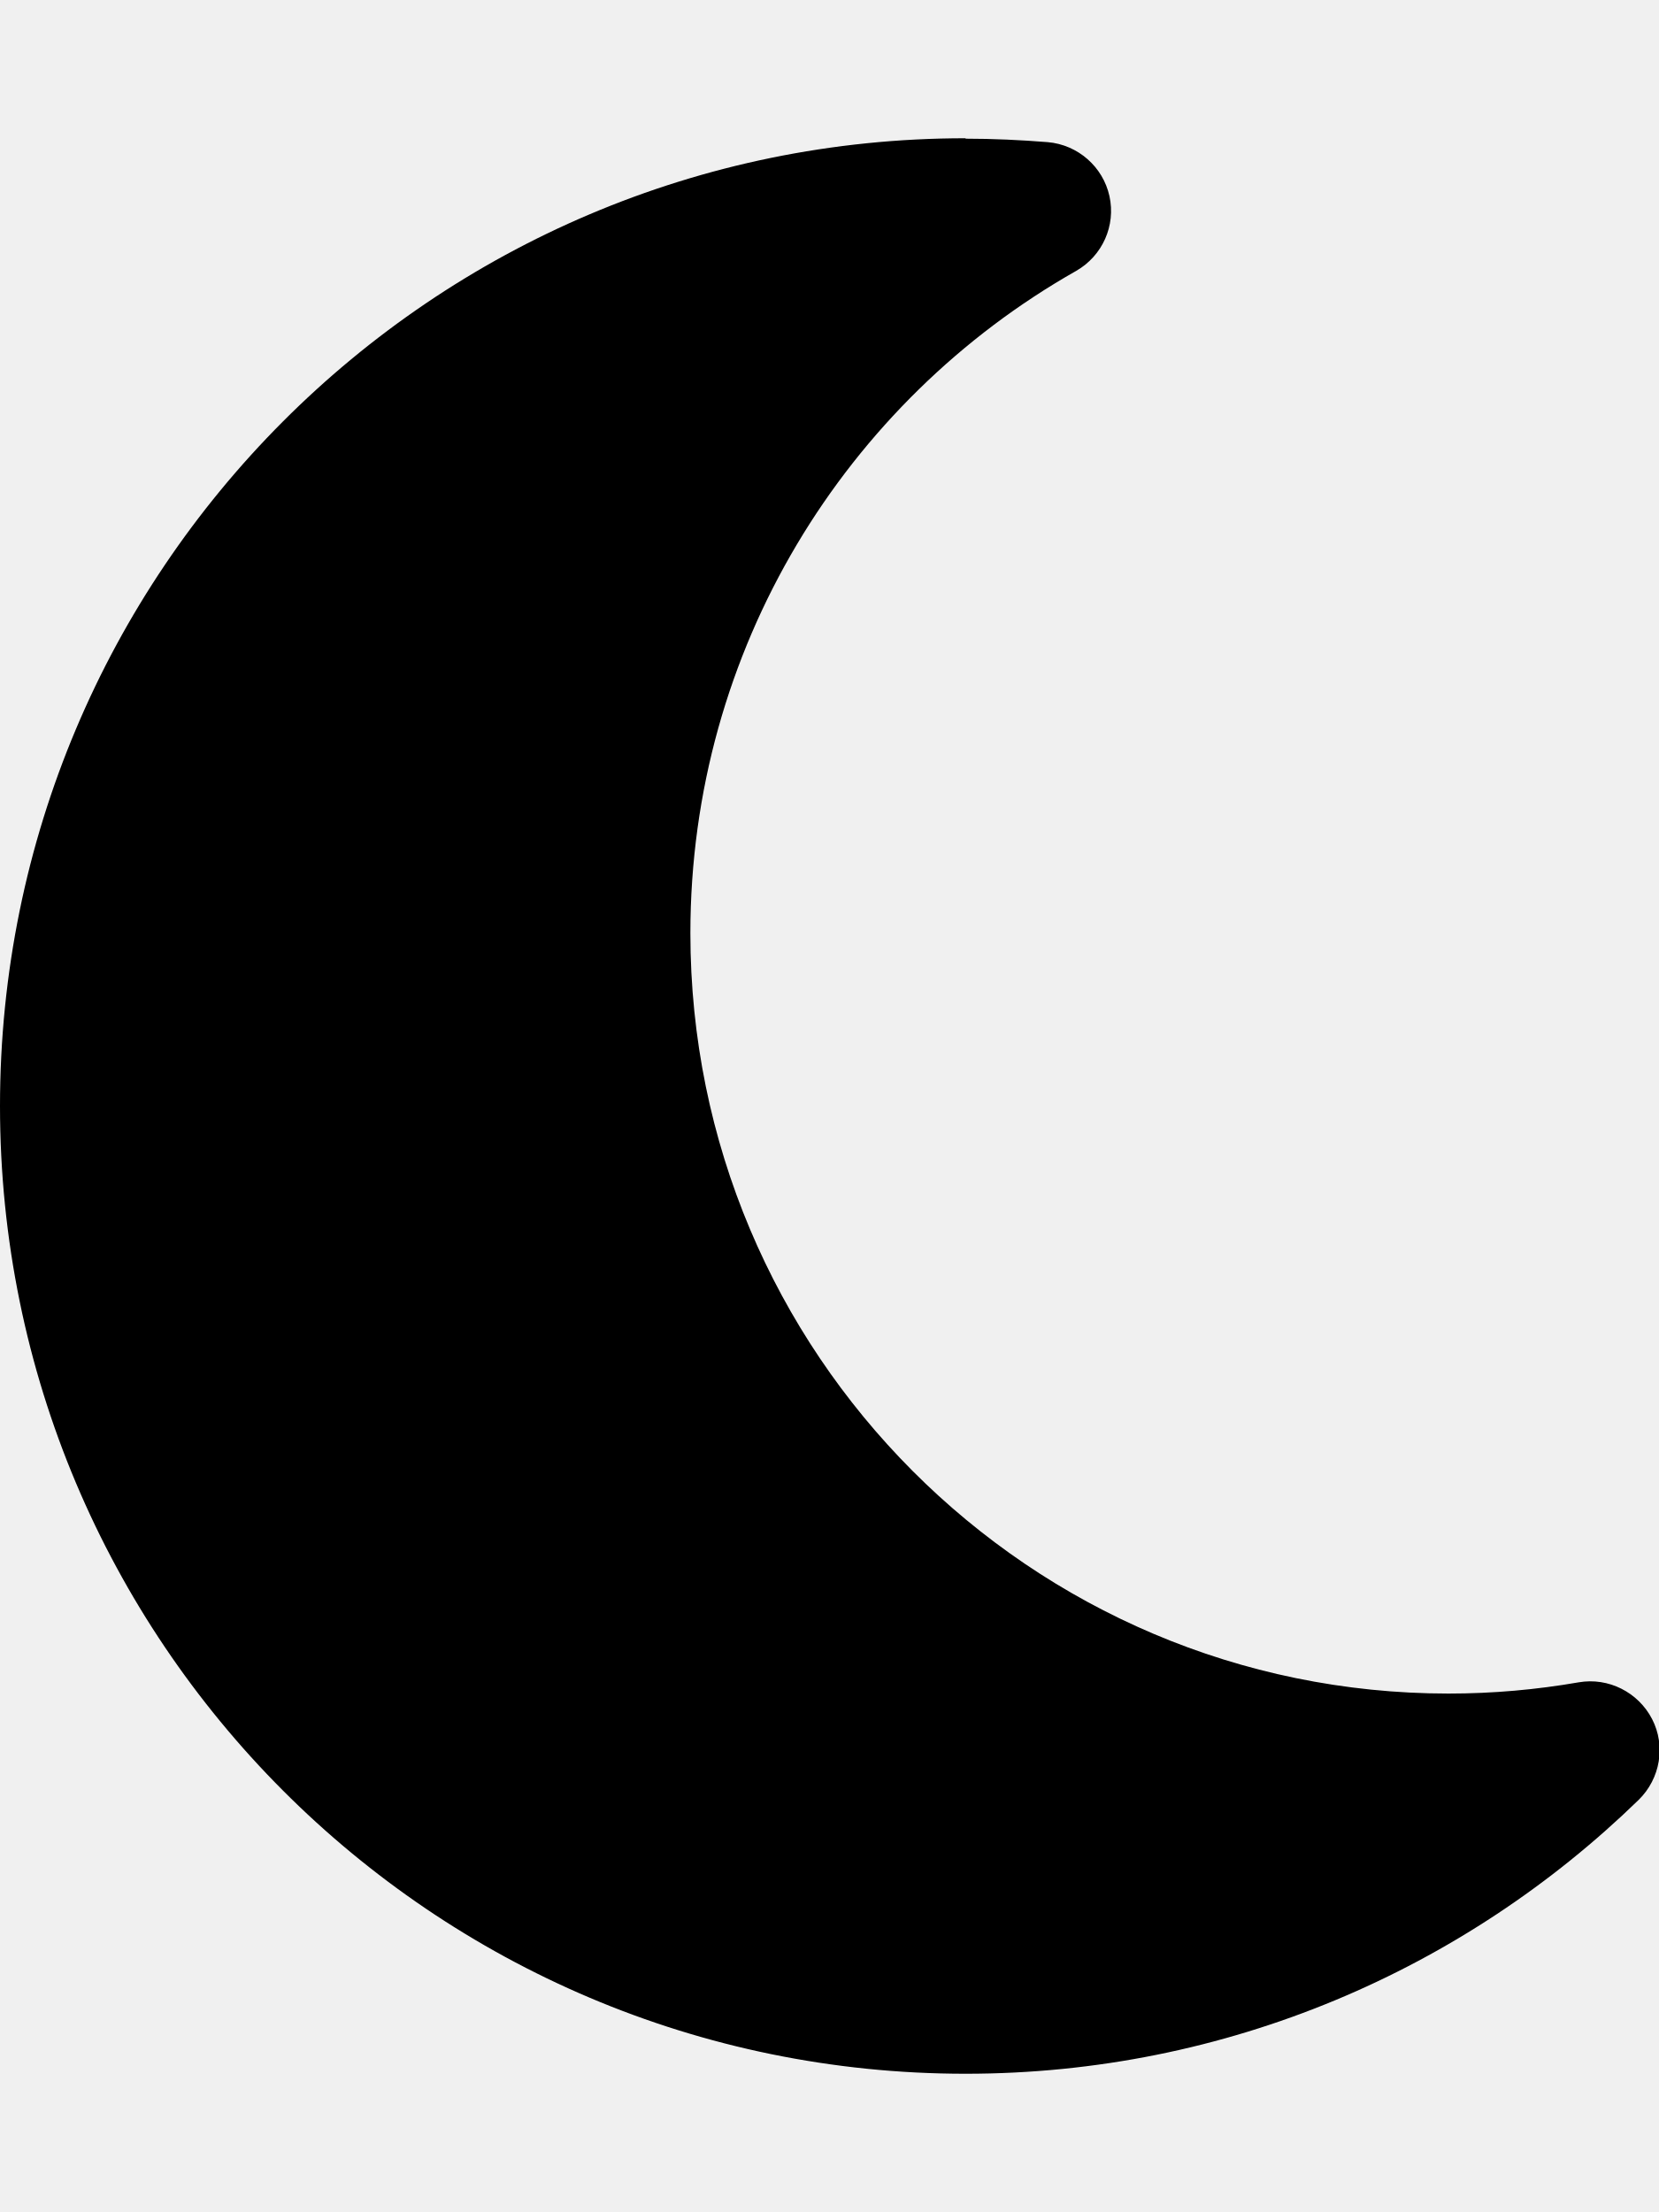
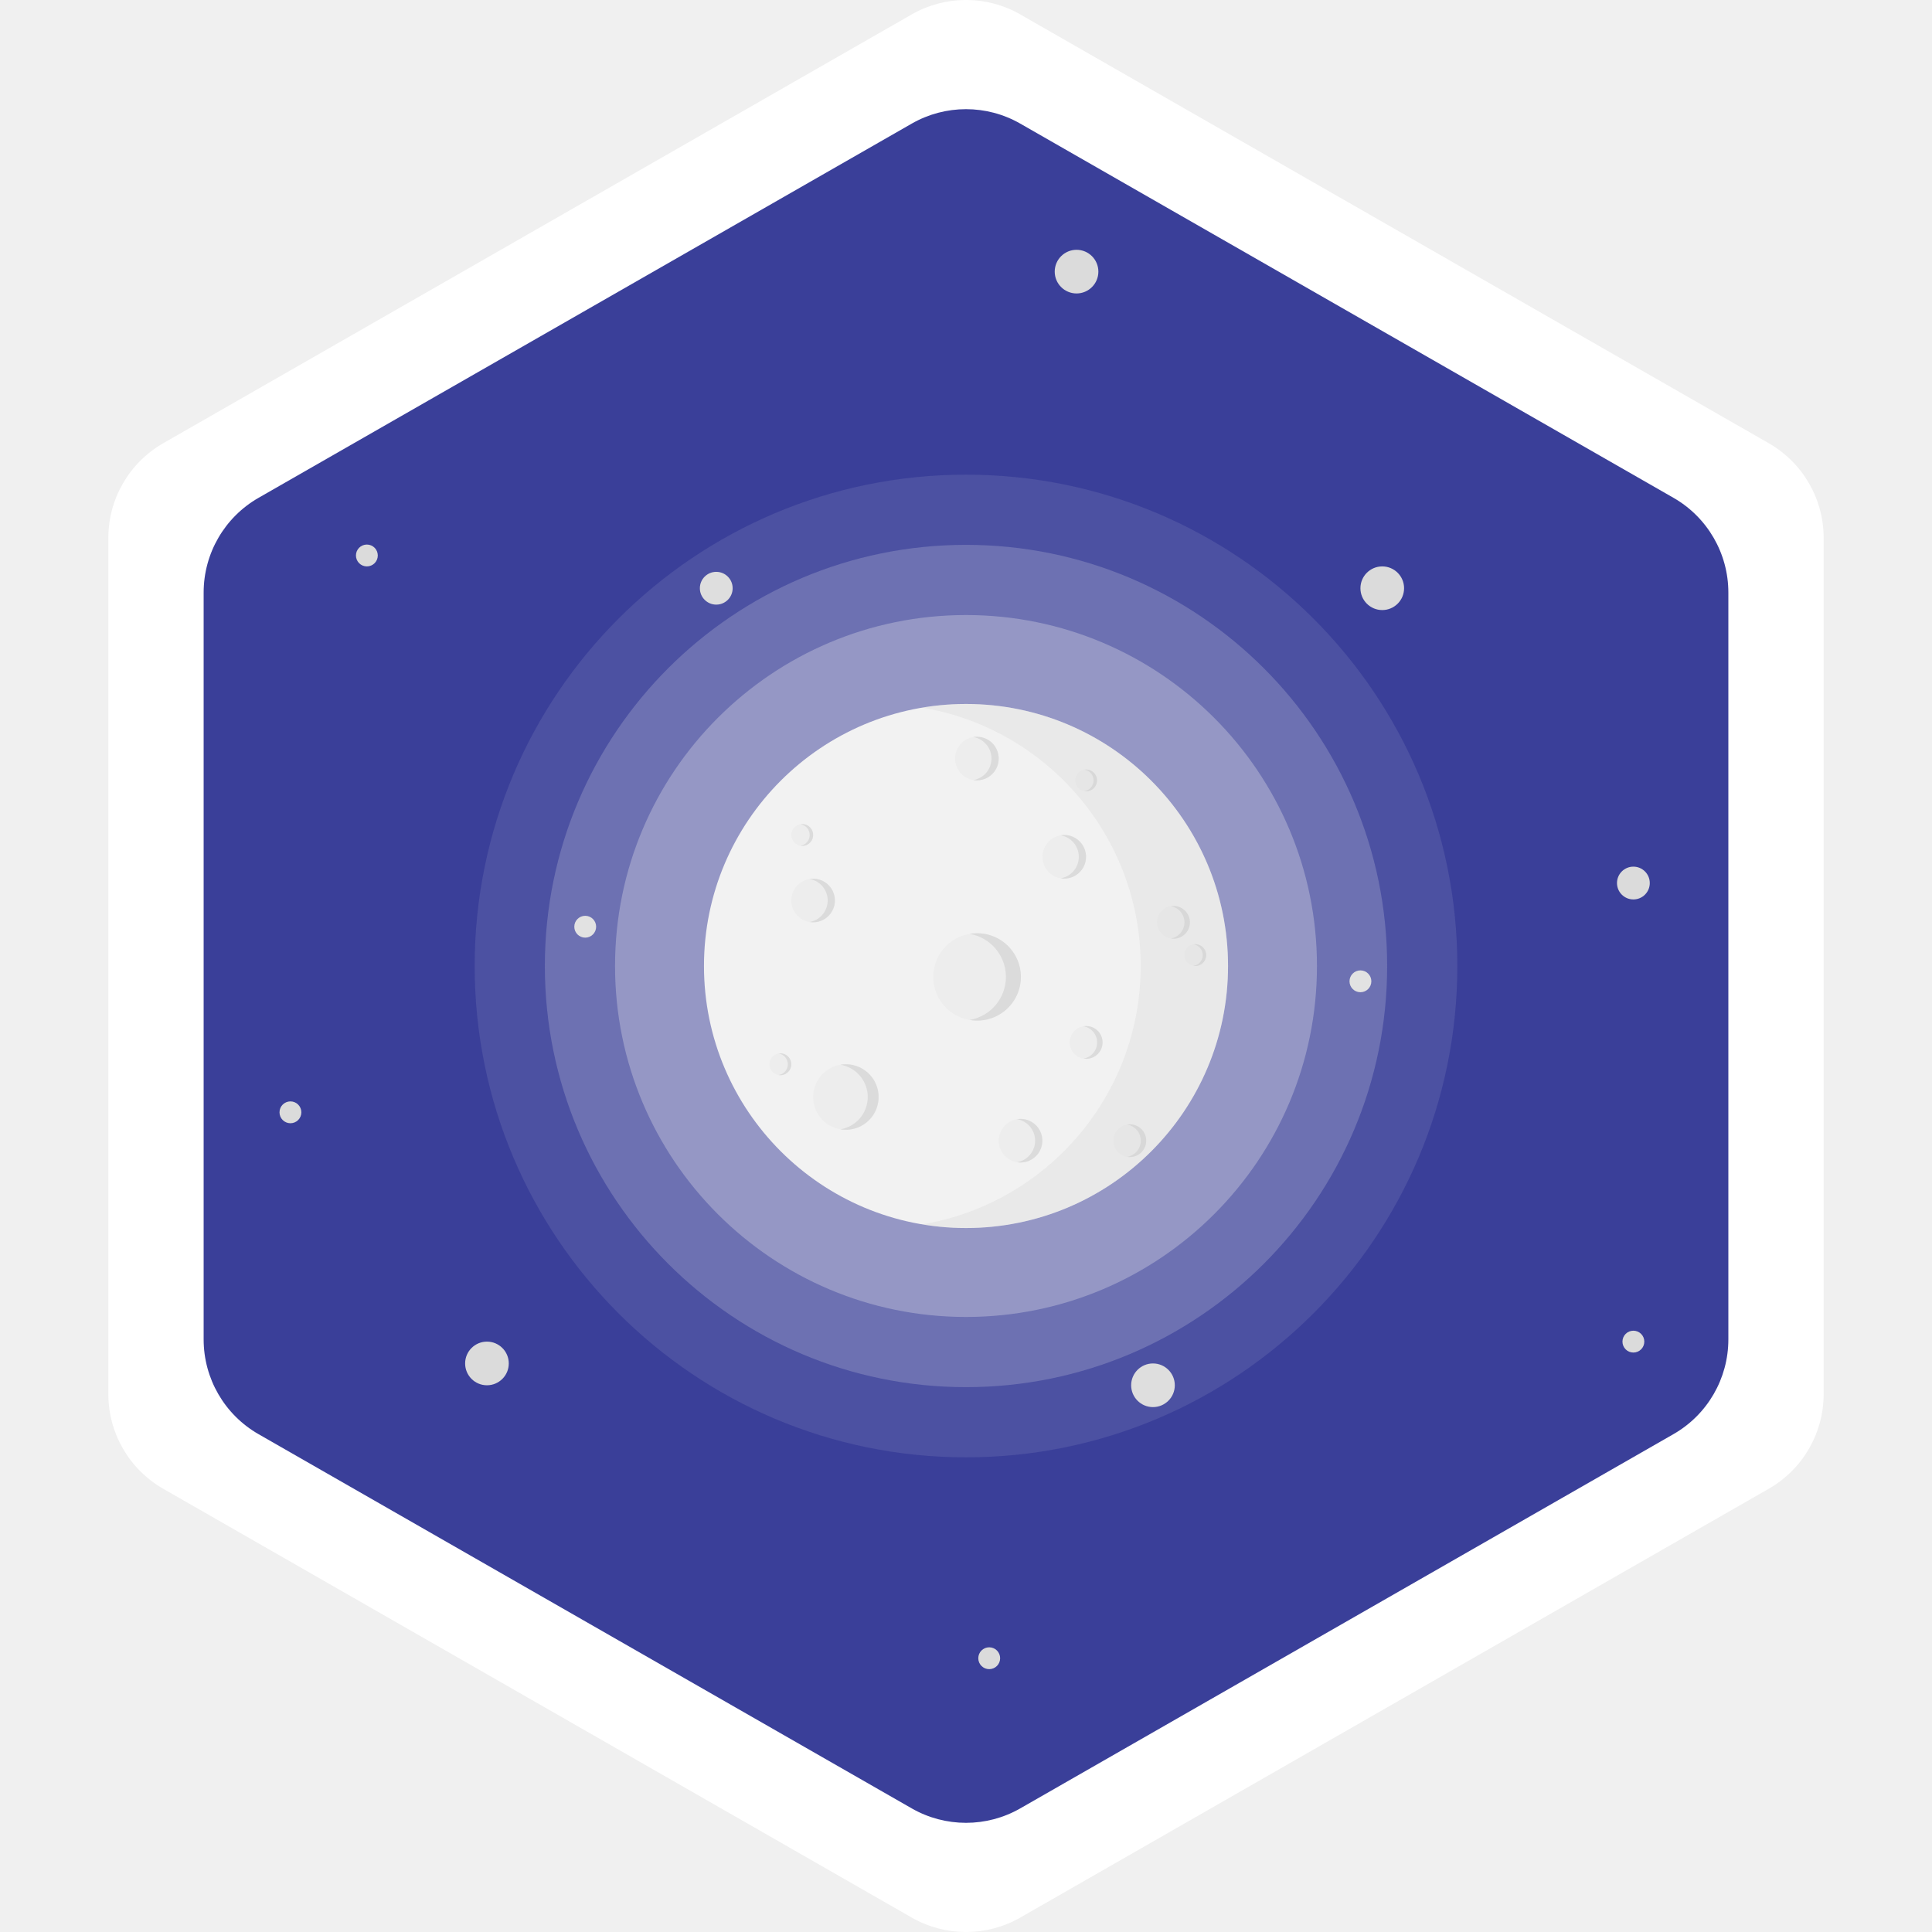
- <svg xmlns="http://www.w3.org/2000/svg" viewBox="0 0 384 512">
-   <path d="M223.5 32C100 32 0 132.3 0 256S100 480 223.5 480c60.6 0 115.5-24.2 155.8-63.4c5-4.9 6.3-12.5 3.1-18.7s-10.1-9.7-17-8.5c-9.8 1.7-19.8 2.6-30.1 2.6c-96.9 0-175.5-78.8-175.5-176c0-65.8 36-123.1 89.3-153.3c6.1-3.5 9.2-10.5 7.7-17.3s-7.3-11.9-14.3-12.5c-6.3-.5-12.6-.8-19-.8z" />
+ <svg xmlns="http://www.w3.org/2000/svg" viewBox="0 0 64 64">
+   <path fill="#fff" d="M5.408 14.682 30.202.478a3.617 3.617 0 0 1 3.596 0l24.794 14.204a3.616 3.616 0 0 1 1.819 3.138v28.359a3.615 3.615 0 0 1-1.819 3.138L33.798 63.522a3.617 3.617 0 0 1-3.596 0L5.408 49.318a3.616 3.616 0 0 1-1.819-3.138V17.821c0-1.297.694-2.494 1.819-3.139z" />
+   <path fill="#3a3f99" d="M8.565 16.491 30.202 4.095a3.617 3.617 0 0 1 3.596 0L55.435 16.49a3.616 3.616 0 0 1 1.819 3.138V44.37a3.615 3.615 0 0 1-1.819 3.138L33.798 59.905a3.617 3.617 0 0 1-3.596 0L8.565 47.509a3.616 3.616 0 0 1-1.819-3.138V19.629c0-1.297.694-2.494 1.819-3.138z" />
+   <circle cx="19.386" cy="30.699" r=".362" fill="#dbdbdb" />
+   <circle cx="23.727" cy="19.486" r=".543" fill="#dbdbdb" />
+   <circle cx="45.066" cy="32.507" r=".362" fill="#dbdbdb" />
+   <circle cx="38.194" cy="45.889" r=".723" fill="#dbdbdb" />
+   <circle cx="32" cy="32" r="16.276" fill="#f2f2f2" opacity=".1" />
+   <circle cx="32" cy="32" r="13.951" fill="#f2f2f2" opacity=".2" />
+   <circle cx="32" cy="32" r="11.626" fill="#f2f2f2" opacity=".3" />
+   <circle cx="32" cy="32" r="8.68" fill="#f2f2f2" />
+   <circle cx="32.362" cy="32.362" r="1.447" fill="#ededed" />
+   <path fill="#dbdbdb" d="M32.362 30.915a1.47 1.47 0 0 0-.241.02 1.447 1.447 0 0 1 0 2.852 1.447 1.447 0 1 0 .241-2.872z" />
+   <circle cx="28.021" cy="36.34" r="1.085" fill="#ededed" />
+   <path fill="#dbdbdb" d="M28.021 35.255c-.062 0-.122.005-.181.015a1.085 1.085 0 0 1 0 2.14 1.085 1.085 0 1 0 .181-2.155z" />
+   <circle cx="33.808" cy="37.787" r=".723" fill="#ededed" />
+   <path fill="#dbdbdb" d="M33.808 37.064a.812.812 0 0 0-.121.01.723.723 0 0 1 0 1.426.723.723 0 1 0 .121-1.436z" />
+   <circle cx="32.362" cy="25.128" r=".723" fill="#ededed" />
+   <path fill="#dbdbdb" d="M32.362 24.405a.812.812 0 0 0-.121.01.723.723 0 0 1 0 1.426.723.723 0 1 0 .121-1.436z" />
+   <circle cx="35.255" cy="28.383" r=".723" fill="#ededed" />
+   <path fill="#dbdbdb" d="M35.255 27.66a.812.812 0 0 0-.121.01.723.723 0 0 1 0 1.426.723.723 0 1 0 .121-1.436z" />
+   <circle cx="35.979" cy="34.532" r=".543" fill="#ededed" />
+   <path fill="#dbdbdb" d="M35.979 33.989a.529.529 0 0 0-.09.008.542.542 0 0 1 0 1.07.543.543 0 1 0 .09-1.078z" />
+   <circle cx="37.425" cy="37.787" r=".543" fill="#ededed" />
+   <path fill="#dbdbdb" d="M37.425 37.244a.529.529 0 0 0-.09.008.542.542 0 0 1 0 1.07.543.543 0 1 0 .09-1.078z" />
+   <circle cx="25.851" cy="35.255" r=".362" fill="#ededed" />
+   <path fill="#dbdbdb" d="M25.851 34.893a.383.383 0 0 0-.06.005.361.361 0 0 1 0 .714.362.362 0 1 0 .06-.719z" />
+   <circle cx="26.936" cy="29.83" r=".723" fill="#ededed" />
+   <path fill="#dbdbdb" d="M26.936 29.107a.812.812 0 0 0-.121.01.723.723 0 0 1 0 1.426.723.723 0 1 0 .121-1.436z" />
+   <circle cx="38.872" cy="30.553" r=".543" fill="#ededed" />
+   <path fill="#dbdbdb" d="M38.872 30.011a.529.529 0 0 0-.09.008.542.542 0 0 1 0 1.07.543.543 0 1 0 .09-1.078z" />
+   <circle cx="26.575" cy="27.66" r=".362" fill="#ededed" />
+   <path fill="#dbdbdb" d="M26.575 27.298a.383.383 0 0 0-.06.005.361.361 0 0 1 0 .714.362.362 0 1 0 .06-.719z" />
+   <circle cx="39.595" cy="31.638" r=".362" fill="#ededed" />
+   <path fill="#dbdbdb" d="M39.595 31.277a.383.383 0 0 0-.06.005.361.361 0 0 1 0 .714.362.362 0 1 0 .06-.719z" />
+   <circle cx="35.979" cy="25.851" r=".362" fill="#ededed" />
+   <path fill="#dbdbdb" d="M35.979 25.49a.383.383 0 0 0-.06.005.361.361 0 0 1 0 .714.362.362 0 1 0 .06-.719z" />
+   <path fill="#cecece" d="M32 23.32c-.493 0-.976.043-1.447.122 4.105.689 7.234 4.257 7.234 8.558s-3.129 7.869-7.234 8.558A8.68 8.68 0 0 0 40.68 32 8.68 8.68 0 0 0 32 23.32z" opacity=".25" />
+   <circle cx="12.153" cy="18.401" r=".362" fill="#dbdbdb" />
+   <circle cx="54.108" cy="29.252" r=".543" fill="#dbdbdb" />
+   <circle cx="45.789" cy="19.486" r=".723" fill="#dbdbdb" />
+   <circle cx="16.131" cy="45.166" r=".723" fill="#dbdbdb" />
+   <circle cx="35.662" cy="8.998" r=".723" fill="#dbdbdb" />
+   <circle cx="54.108" cy="44.443" r=".362" fill="#dbdbdb" />
+   <circle cx="9.621" cy="36.847" r=".362" fill="#dbdbdb" />
+   <circle cx="32.769" cy="54.931" r=".362" fill="#dbdbdb" />
</svg>
